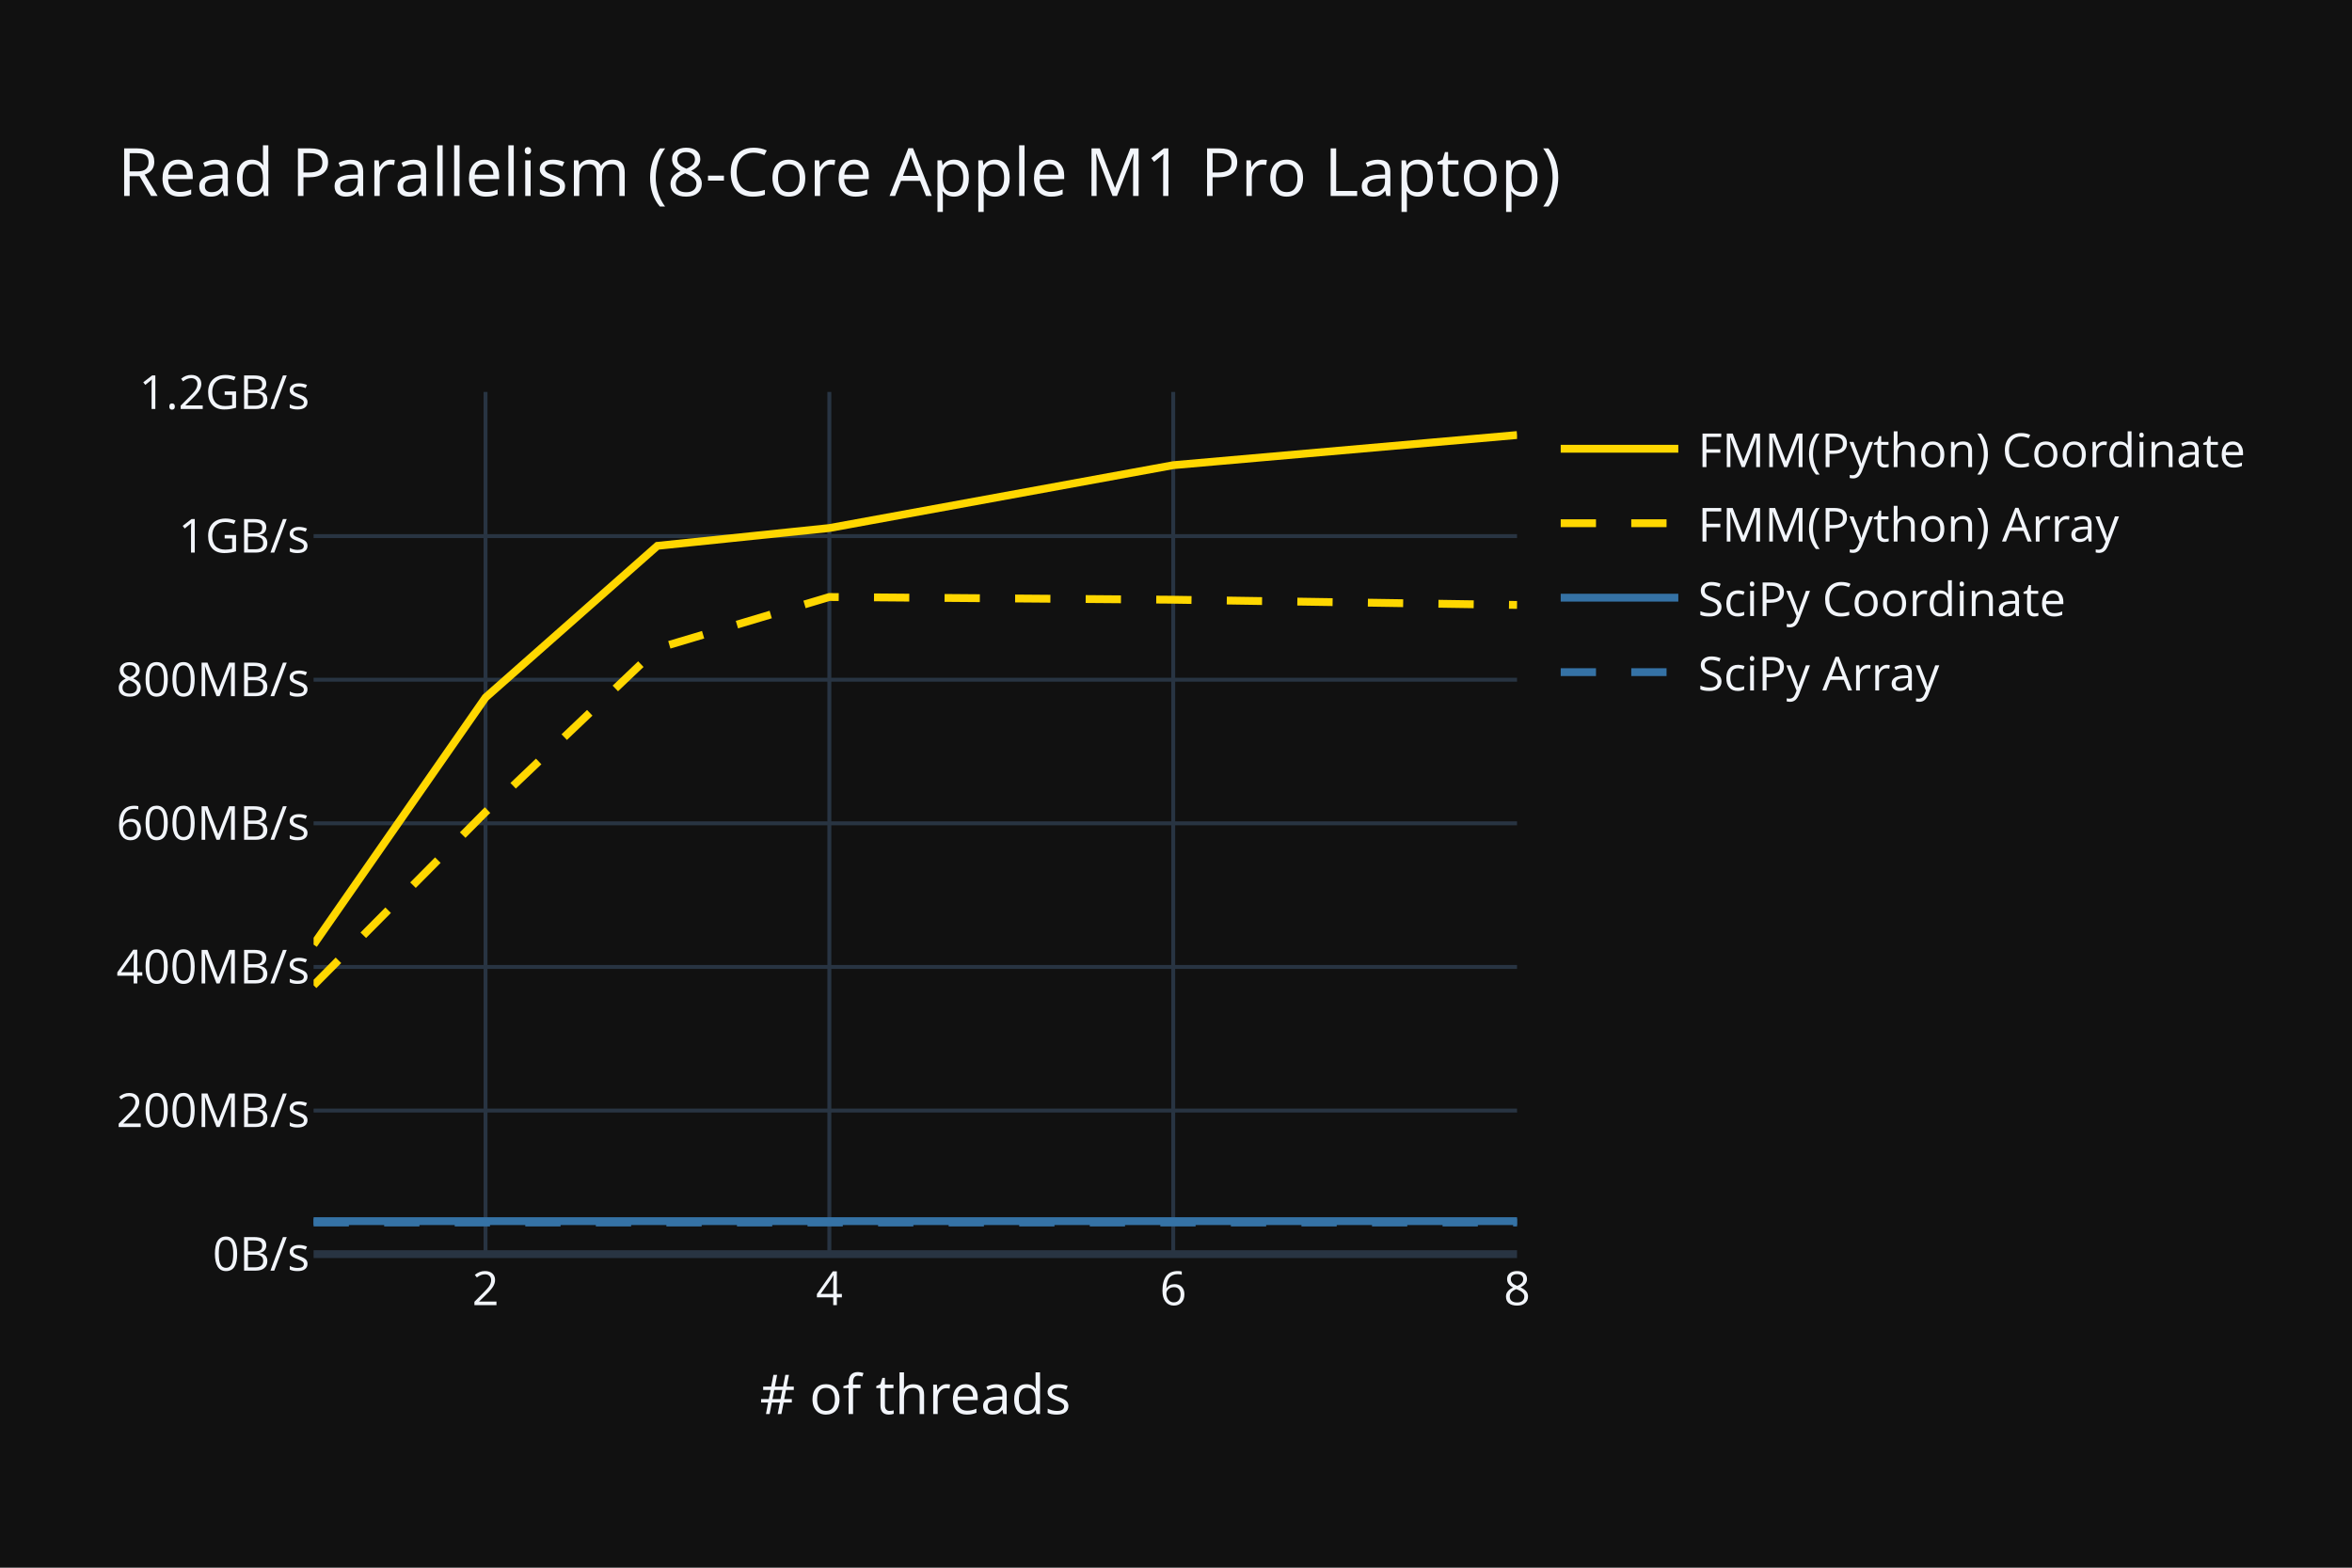
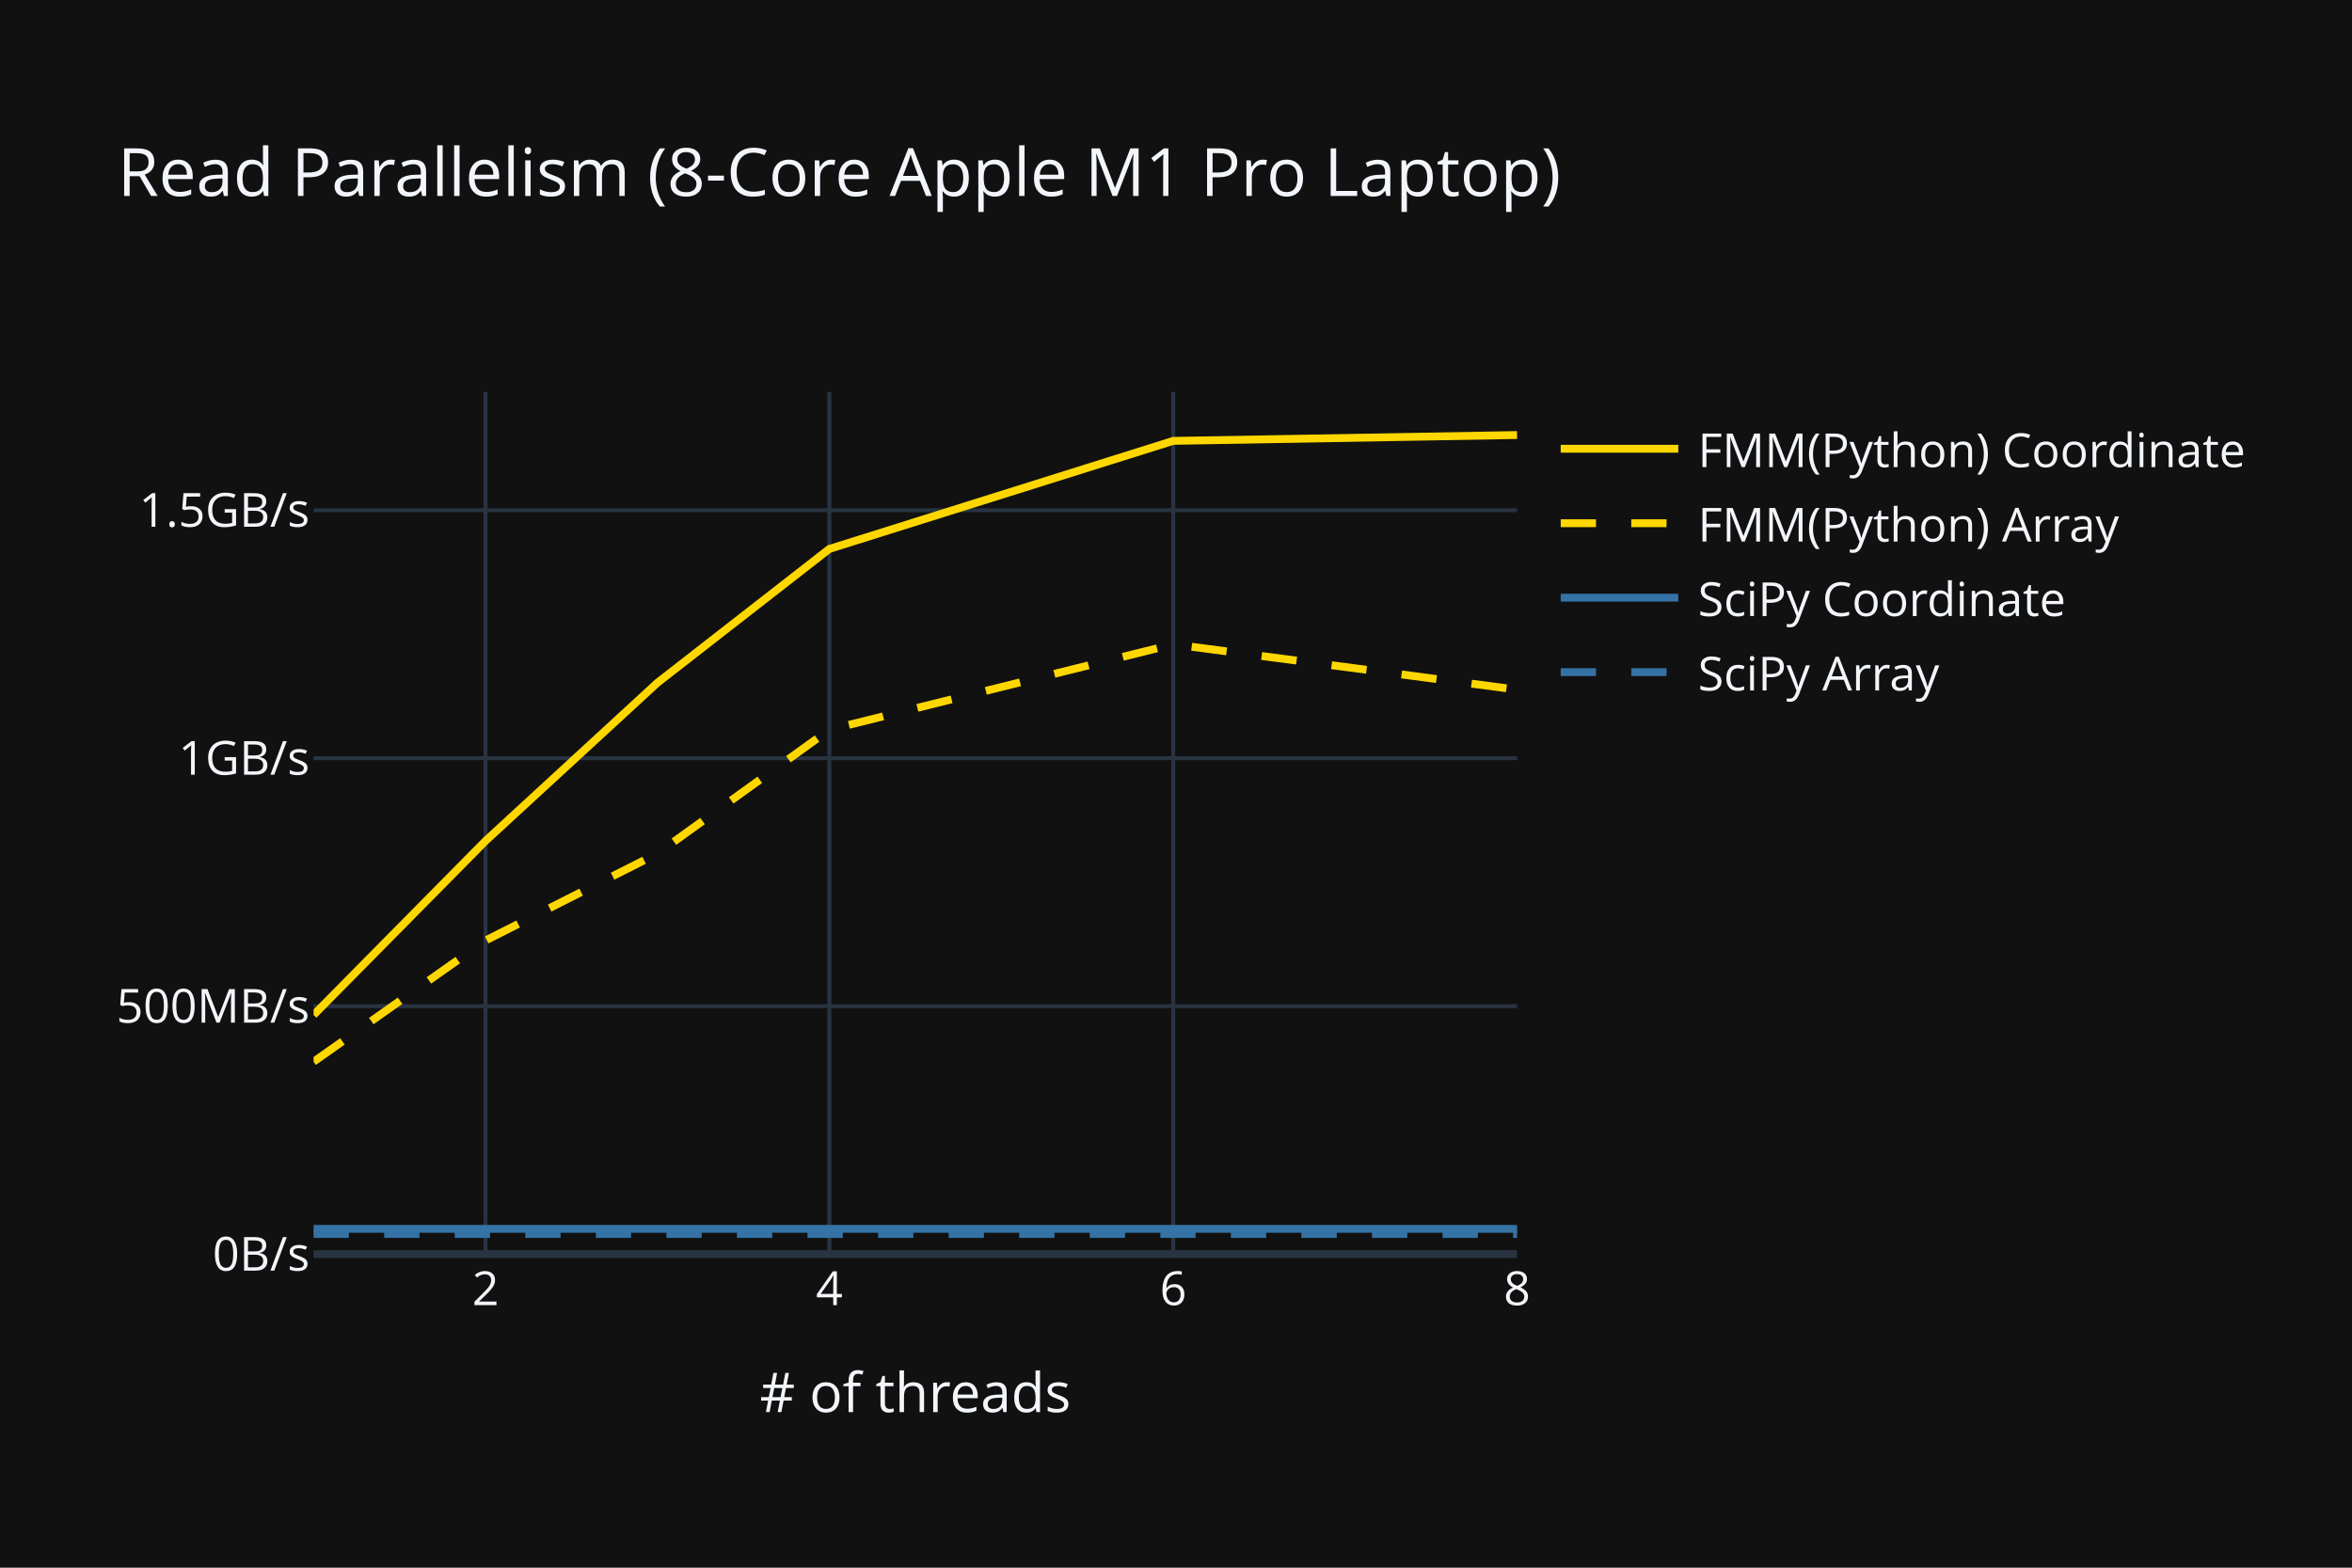
<svg xmlns="http://www.w3.org/2000/svg" class="main-svg" width="600" height="400" style="" viewBox="0 0 600 400">
  <rect x="0" y="0" width="600" height="400" style="fill: rgb(17, 17, 17); fill-opacity: 1;" />
-   <defs id="defs-2d7a6f">
+   <defs id="defs-250cc9">
    <g class="clips">
-       <clipPath id="clip2d7a6fxyplot" class="plotclip">
+       <clipPath id="clip250cc9xyplot" class="plotclip">
        <rect width="307" height="220" />
      </clipPath>
-       <clipPath class="axesclip" id="clip2d7a6fx">
+       <clipPath class="axesclip" id="clip250cc9x">
        <rect x="80" y="0" width="307" height="400" />
      </clipPath>
-       <clipPath class="axesclip" id="clip2d7a6fy">
+       <clipPath class="axesclip" id="clip250cc9y">
        <rect x="0" y="100" width="600" height="220" />
      </clipPath>
-       <clipPath class="axesclip" id="clip2d7a6fxy">
+       <clipPath class="axesclip" id="clip250cc9xy">
        <rect x="80" y="100" width="307" height="220" />
      </clipPath>
    </g>
    <g class="gradients" />
    <g class="patterns" />
  </defs>
  <g class="bglayer" />
  <g class="layer-below">
    <g class="imagelayer" />
    <g class="shapelayer" />
  </g>
  <g class="cartesianlayer">
    <g class="subplot xy">
      <g class="layer-subplot">
        <g class="shapelayer" />
        <g class="imagelayer" />
      </g>
      <g class="minor-gridlayer">
        <g class="x" />
        <g class="y" />
      </g>
      <g class="gridlayer">
        <g class="x">
          <path class="xgrid crisp" transform="translate(123.86,0)" d="M0,100v220" style="stroke: rgb(40, 52, 66); stroke-opacity: 1; stroke-width: 1px;" />
          <path class="xgrid crisp" transform="translate(211.57,0)" d="M0,100v220" style="stroke: rgb(40, 52, 66); stroke-opacity: 1; stroke-width: 1px;" />
          <path class="xgrid crisp" transform="translate(299.29,0)" d="M0,100v220" style="stroke: rgb(40, 52, 66); stroke-opacity: 1; stroke-width: 1px;" />
        </g>
        <g class="y">
-           <path class="ygrid crisp" transform="translate(0,283.36)" d="M80,0h307" style="stroke: rgb(40, 52, 66); stroke-opacity: 1; stroke-width: 1px;" />
-           <path class="ygrid crisp" transform="translate(0,246.72)" d="M80,0h307" style="stroke: rgb(40, 52, 66); stroke-opacity: 1; stroke-width: 1px;" />
-           <path class="ygrid crisp" transform="translate(0,210.07)" d="M80,0h307" style="stroke: rgb(40, 52, 66); stroke-opacity: 1; stroke-width: 1px;" />
-           <path class="ygrid crisp" transform="translate(0,173.43)" d="M80,0h307" style="stroke: rgb(40, 52, 66); stroke-opacity: 1; stroke-width: 1px;" />
-           <path class="ygrid crisp" transform="translate(0,136.79)" d="M80,0h307" style="stroke: rgb(40, 52, 66); stroke-opacity: 1; stroke-width: 1px;" />
+           <path class="ygrid crisp" transform="translate(0,256.73)" d="M80,0h307" style="stroke: rgb(40, 52, 66); stroke-opacity: 1; stroke-width: 1px;" />
+           <path class="ygrid crisp" transform="translate(0,193.46)" d="M80,0h307" style="stroke: rgb(40, 52, 66); stroke-opacity: 1; stroke-width: 1px;" />
+           <path class="ygrid crisp" transform="translate(0,130.19)" d="M80,0h307" style="stroke: rgb(40, 52, 66); stroke-opacity: 1; stroke-width: 1px;" />
        </g>
      </g>
      <g class="zerolinelayer">
        <path class="yzl zl crisp" transform="translate(0,320)" d="M80,0h307" style="stroke: rgb(40, 52, 66); stroke-opacity: 1; stroke-width: 2px;" />
      </g>
      <path class="xlines-below" />
      <path class="ylines-below" />
      <g class="overlines-below" />
      <g class="xaxislayer-below" />
      <g class="yaxislayer-below" />
      <g class="overaxes-below" />
-       <g class="plot" transform="translate(80,100)" clip-path="url(#clip2d7a6fxyplot)">
+       <g class="plot" transform="translate(80,100)" clip-path="url(#clip250cc9xyplot)">
        <g class="scatterlayer mlayer">
-           <g class="trace scatter trace0b5fd8" style="stroke-miterlimit: 2; opacity: 1;">
-             <g class="fills" />
-             <g class="errorbars" />
-             <g class="lines">
-               <path class="js-line" d="M0,141.02L43.86,77.98L87.71,39.27L131.57,34.73L219.29,18.69L307,11" style="vector-effect: non-scaling-stroke; fill: none; stroke: rgb(255, 215, 0); stroke-opacity: 1; stroke-width: 2px; opacity: 1;" />
-             </g>
-             <g class="points" />
-             <g class="text" />
-           </g>
-           <g class="trace scatter trace814fab" style="stroke-miterlimit: 2; opacity: 1;">
-             <g class="fills" />
-             <g class="errorbars" />
-             <g class="lines">
-               <path class="js-line" d="M0,151.41L43.86,107.2L87.71,65.43L131.57,52.33L219.29,53.02L307,54.35" style="vector-effect: non-scaling-stroke; fill: none; stroke: rgb(255, 215, 0); stroke-opacity: 1; stroke-dasharray: 9px, 9px; stroke-width: 2px; opacity: 1;" />
-             </g>
-             <g class="points" />
-             <g class="text" />
-           </g>
-           <g class="trace scatter trace003aad" style="stroke-miterlimit: 2; opacity: 1;">
-             <g class="fills" />
-             <g class="errorbars" />
-             <g class="lines">
-               <path class="js-line" d="M0,211.57L307,211.57" style="vector-effect: non-scaling-stroke; fill: none; stroke: rgb(53, 114, 165); stroke-opacity: 1; stroke-width: 2px; opacity: 1;" />
-             </g>
-             <g class="points" />
-             <g class="text" />
-           </g>
-           <g class="trace scatter tracef10ef5" style="stroke-miterlimit: 2; opacity: 1;">
-             <g class="fills" />
-             <g class="errorbars" />
-             <g class="lines">
-               <path class="js-line" d="M0,211.93L307,211.93" style="vector-effect: non-scaling-stroke; fill: none; stroke: rgb(53, 114, 165); stroke-opacity: 1; stroke-dasharray: 9px, 9px; stroke-width: 2px; opacity: 1;" />
+           <g class="trace scatter tracec612d1" style="stroke-miterlimit: 2; opacity: 1;">
+             <g class="fills" />
+             <g class="errorbars" />
+             <g class="lines">
+               <path class="js-line" d="M0,158.97L43.86,114.56L87.71,74.21L131.57,40.06L219.29,12.49L307,11" style="vector-effect: non-scaling-stroke; fill: none; stroke: rgb(255, 215, 0); stroke-opacity: 1; stroke-width: 2px; opacity: 1;" />
+             </g>
+             <g class="points" />
+             <g class="text" />
+           </g>
+           <g class="trace scatter tracecb706c" style="stroke-miterlimit: 2; opacity: 1;">
+             <g class="fills" />
+             <g class="errorbars" />
+             <g class="lines">
+               <path class="js-line" d="M0,170.9L43.86,139.97L87.71,117.78L131.57,86.19L219.29,64.4L307,75.97" style="vector-effect: non-scaling-stroke; fill: none; stroke: rgb(255, 215, 0); stroke-opacity: 1; stroke-dasharray: 9px, 9px; stroke-width: 2px; opacity: 1;" />
+             </g>
+             <g class="points" />
+             <g class="text" />
+           </g>
+           <g class="trace scatter tracefab164" style="stroke-miterlimit: 2; opacity: 1;">
+             <g class="fills" />
+             <g class="errorbars" />
+             <g class="lines">
+               <path class="js-line" d="M0,213.55L307,213.55" style="vector-effect: non-scaling-stroke; fill: none; stroke: rgb(53, 114, 165); stroke-opacity: 1; stroke-width: 2px; opacity: 1;" />
+             </g>
+             <g class="points" />
+             <g class="text" />
+           </g>
+           <g class="trace scatter trace996d03" style="stroke-miterlimit: 2; opacity: 1;">
+             <g class="fills" />
+             <g class="errorbars" />
+             <g class="lines">
+               <path class="js-line" d="M0,214.85L307,214.85" style="vector-effect: non-scaling-stroke; fill: none; stroke: rgb(53, 114, 165); stroke-opacity: 1; stroke-dasharray: 9px, 9px; stroke-width: 2px; opacity: 1;" />
            </g>
            <g class="points" />
            <g class="text" />
          </g>
        </g>
      </g>
      <g class="overplot" />
      <path class="xlines-above crisp" d="M0,0" style="fill: none;" />
      <path class="ylines-above crisp" d="M0,0" style="fill: none;" />
      <g class="overlines-above" />
      <g class="xaxislayer-above">
        <g class="xtick">
          <text text-anchor="middle" x="0" y="333" transform="translate(123.86,0)" style="font-family: 'Open Sans', verdana, arial, sans-serif; font-size: 12px; fill: rgb(242, 245, 250); fill-opacity: 1; white-space: pre; opacity: 1;">2</text>
        </g>
        <g class="xtick">
          <text text-anchor="middle" x="0" y="333" style="font-family: 'Open Sans', verdana, arial, sans-serif; font-size: 12px; fill: rgb(242, 245, 250); fill-opacity: 1; white-space: pre; opacity: 1;" transform="translate(211.57,0)">4</text>
        </g>
        <g class="xtick">
          <text text-anchor="middle" x="0" y="333" style="font-family: 'Open Sans', verdana, arial, sans-serif; font-size: 12px; fill: rgb(242, 245, 250); fill-opacity: 1; white-space: pre; opacity: 1;" transform="translate(299.29,0)">6</text>
        </g>
        <g class="xtick">
          <text text-anchor="middle" x="0" y="333" style="font-family: 'Open Sans', verdana, arial, sans-serif; font-size: 12px; fill: rgb(242, 245, 250); fill-opacity: 1; white-space: pre; opacity: 1;" transform="translate(387,0)">8</text>
        </g>
      </g>
      <g class="yaxislayer-above">
        <g class="ytick">
          <text text-anchor="end" x="79" y="4.2" transform="translate(0,320)" style="font-family: 'Open Sans', verdana, arial, sans-serif; font-size: 12px; fill: rgb(242, 245, 250); fill-opacity: 1; white-space: pre; opacity: 1;">0B/s</text>
        </g>
        <g class="ytick">
-           <text text-anchor="end" x="79" y="4.2" style="font-family: 'Open Sans', verdana, arial, sans-serif; font-size: 12px; fill: rgb(242, 245, 250); fill-opacity: 1; white-space: pre; opacity: 1;" transform="translate(0,283.36)">200MB/s</text>
-         </g>
-         <g class="ytick">
-           <text text-anchor="end" x="79" y="4.2" style="font-family: 'Open Sans', verdana, arial, sans-serif; font-size: 12px; fill: rgb(242, 245, 250); fill-opacity: 1; white-space: pre; opacity: 1;" transform="translate(0,246.72)">400MB/s</text>
-         </g>
-         <g class="ytick">
-           <text text-anchor="end" x="79" y="4.2" style="font-family: 'Open Sans', verdana, arial, sans-serif; font-size: 12px; fill: rgb(242, 245, 250); fill-opacity: 1; white-space: pre; opacity: 1;" transform="translate(0,210.07)">600MB/s</text>
-         </g>
-         <g class="ytick">
-           <text text-anchor="end" x="79" y="4.2" style="font-family: 'Open Sans', verdana, arial, sans-serif; font-size: 12px; fill: rgb(242, 245, 250); fill-opacity: 1; white-space: pre; opacity: 1;" transform="translate(0,173.43)">800MB/s</text>
-         </g>
-         <g class="ytick">
-           <text text-anchor="end" x="79" y="4.2" style="font-family: 'Open Sans', verdana, arial, sans-serif; font-size: 12px; fill: rgb(242, 245, 250); fill-opacity: 1; white-space: pre; opacity: 1;" transform="translate(0,136.79)">1GB/s</text>
-         </g>
-         <g class="ytick">
-           <text text-anchor="end" x="79" y="4.2" style="font-family: 'Open Sans', verdana, arial, sans-serif; font-size: 12px; fill: rgb(242, 245, 250); fill-opacity: 1; white-space: pre; opacity: 1;" transform="translate(0,100.15)">1.2GB/s</text>
+           <text text-anchor="end" x="79" y="4.2" style="font-family: 'Open Sans', verdana, arial, sans-serif; font-size: 12px; fill: rgb(242, 245, 250); fill-opacity: 1; white-space: pre; opacity: 1;" transform="translate(0,256.73)">500MB/s</text>
+         </g>
+         <g class="ytick">
+           <text text-anchor="end" x="79" y="4.2" style="font-family: 'Open Sans', verdana, arial, sans-serif; font-size: 12px; fill: rgb(242, 245, 250); fill-opacity: 1; white-space: pre; opacity: 1;" transform="translate(0,193.46)">1GB/s</text>
+         </g>
+         <g class="ytick">
+           <text text-anchor="end" x="79" y="4.2" style="font-family: 'Open Sans', verdana, arial, sans-serif; font-size: 12px; fill: rgb(242, 245, 250); fill-opacity: 1; white-space: pre; opacity: 1;" transform="translate(0,130.19)">1.5GB/s</text>
        </g>
      </g>
      <g class="overaxes-above" />
    </g>
  </g>
  <g class="polarlayer" />
  <g class="smithlayer" />
  <g class="ternarylayer" />
  <g class="geolayer" />
  <g class="funnelarealayer" />
  <g class="pielayer" />
  <g class="iciclelayer" />
  <g class="treemaplayer" />
  <g class="sunburstlayer" />
  <g class="glimages" />
-   <defs id="topdefs-2d7a6f">
+   <defs id="topdefs-250cc9">
    <g class="clips" />
-     <clipPath id="legend2d7a6f">
+     <clipPath id="legend250cc9">
      <rect width="195" height="86" x="0" y="0" />
    </clipPath>
  </defs>
  <g class="layer-above">
    <g class="imagelayer" />
    <g class="shapelayer" />
  </g>
  <g class="infolayer">
    <g class="legend" pointer-events="all" transform="translate(393.14,100)">
      <rect class="bg" shape-rendering="crispEdges" width="195" height="86" x="0" y="0" style="stroke: rgb(68, 68, 68); stroke-opacity: 1; fill: rgb(17, 17, 17); fill-opacity: 1; stroke-width: 0px;" />
-       <g class="scrollbox" transform="" clip-path="url(#legend2d7a6f)">
+       <g class="scrollbox" transform="" clip-path="url(#legend250cc9)">
        <g class="groups" transform="">
          <g class="traces" transform="translate(0,14.5)" style="opacity: 1;">
            <text class="legendtext" text-anchor="start" x="40" y="4.68" style="font-family: 'Open Sans', verdana, arial, sans-serif; font-size: 12px; fill: rgb(242, 245, 250); fill-opacity: 1; white-space: pre;">FMM(Python) Coordinate</text>
            <g class="layers" style="opacity: 1;">
              <g class="legendfill" />
              <g class="legendlines">
                <path class="js-line" d="M5,0h30" style="fill: none; stroke: rgb(255, 215, 0); stroke-opacity: 1; stroke-width: 2px;" />
              </g>
              <g class="legendsymbols">
                <g class="legendpoints" />
              </g>
            </g>
            <rect class="legendtoggle" x="0" y="-9.5" width="189.297" height="19" style="fill: rgb(0, 0, 0); fill-opacity: 0;" />
          </g>
        </g>
        <g class="groups" transform="">
          <g class="traces" transform="translate(0,33.5)" style="opacity: 1;">
            <text class="legendtext" text-anchor="start" x="40" y="4.68" style="font-family: 'Open Sans', verdana, arial, sans-serif; font-size: 12px; fill: rgb(242, 245, 250); fill-opacity: 1; white-space: pre;">FMM(Python) Array</text>
            <g class="layers" style="opacity: 1;">
              <g class="legendfill" />
              <g class="legendlines">
                <path class="js-line" d="M5,0h30" style="fill: none; stroke: rgb(255, 215, 0); stroke-opacity: 1; stroke-dasharray: 9px, 9px; stroke-width: 2px;" />
              </g>
              <g class="legendsymbols">
                <g class="legendpoints" />
              </g>
            </g>
            <rect class="legendtoggle" x="0" y="-9.5" width="189.297" height="19" style="fill: rgb(0, 0, 0); fill-opacity: 0;" />
          </g>
        </g>
        <g class="groups" transform="">
          <g class="traces" transform="translate(0,52.5)" style="opacity: 1;">
            <text class="legendtext" text-anchor="start" x="40" y="4.68" style="font-family: 'Open Sans', verdana, arial, sans-serif; font-size: 12px; fill: rgb(242, 245, 250); fill-opacity: 1; white-space: pre;">SciPy Coordinate</text>
            <g class="layers" style="opacity: 1;">
              <g class="legendfill" />
              <g class="legendlines">
                <path class="js-line" d="M5,0h30" style="fill: none; stroke: rgb(53, 114, 165); stroke-opacity: 1; stroke-width: 2px;" />
              </g>
              <g class="legendsymbols">
                <g class="legendpoints" />
              </g>
            </g>
            <rect class="legendtoggle" x="0" y="-9.5" width="189.297" height="19" style="fill: rgb(0, 0, 0); fill-opacity: 0;" />
          </g>
        </g>
        <g class="groups" transform="">
          <g class="traces" transform="translate(0,71.5)" style="opacity: 1;">
            <text class="legendtext" text-anchor="start" x="40" y="4.68" style="font-family: 'Open Sans', verdana, arial, sans-serif; font-size: 12px; fill: rgb(242, 245, 250); fill-opacity: 1; white-space: pre;">SciPy Array</text>
            <g class="layers" style="opacity: 1;">
              <g class="legendfill" />
              <g class="legendlines">
                <path class="js-line" d="M5,0h30" style="fill: none; stroke: rgb(53, 114, 165); stroke-opacity: 1; stroke-dasharray: 9px, 9px; stroke-width: 2px;" />
              </g>
              <g class="legendsymbols">
                <g class="legendpoints" />
              </g>
            </g>
            <rect class="legendtoggle" x="0" y="-9.5" width="189.297" height="19" style="fill: rgb(0, 0, 0); fill-opacity: 0;" />
          </g>
        </g>
      </g>
      <rect class="scrollbar" rx="20" ry="3" width="0" height="0" x="0" y="0" style="fill: rgb(128, 139, 164); fill-opacity: 1;" />
    </g>
    <g class="g-gtitle">
      <text class="gtitle" x="30" y="50" text-anchor="start" dy="0em" style="font-family: 'Open Sans', verdana, arial, sans-serif; font-size: 17px; fill: rgb(242, 245, 250); opacity: 1; font-weight: normal; white-space: pre;">Read Parallelism (8-Core Apple M1 Pro Laptop)</text>
    </g>
    <g class="g-xtitle">
-       <text class="xtitle" x="233.5" y="360.8" text-anchor="middle" style="font-family: 'Open Sans', verdana, arial, sans-serif; font-size: 14px; fill: rgb(242, 245, 250); opacity: 1; font-weight: normal; white-space: pre;"># of threads</text>
+       <text class="xtitle" x="233.5" y="360.3" text-anchor="middle" style="font-family: 'Open Sans', verdana, arial, sans-serif; font-size: 14px; fill: rgb(242, 245, 250); opacity: 1; font-weight: normal; white-space: pre;"># of threads</text>
    </g>
    <g class="g-ytitle" />
  </g>
</svg>
